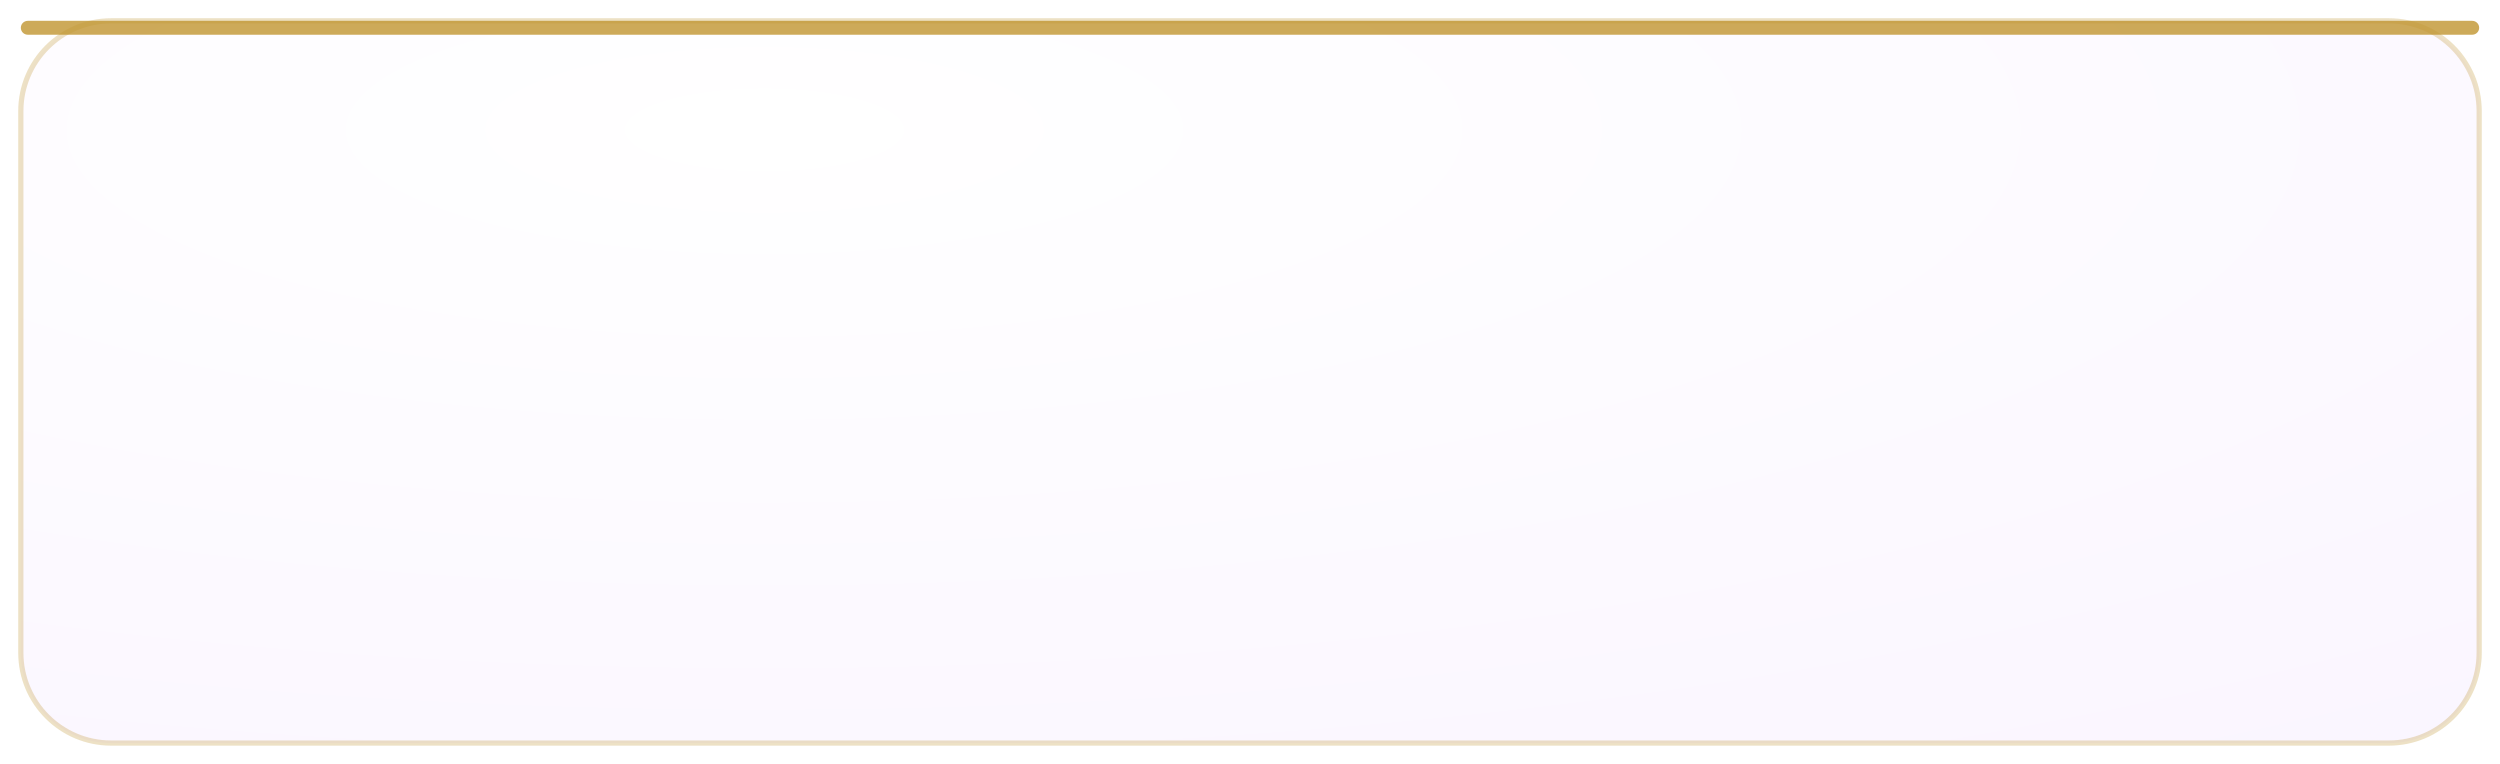
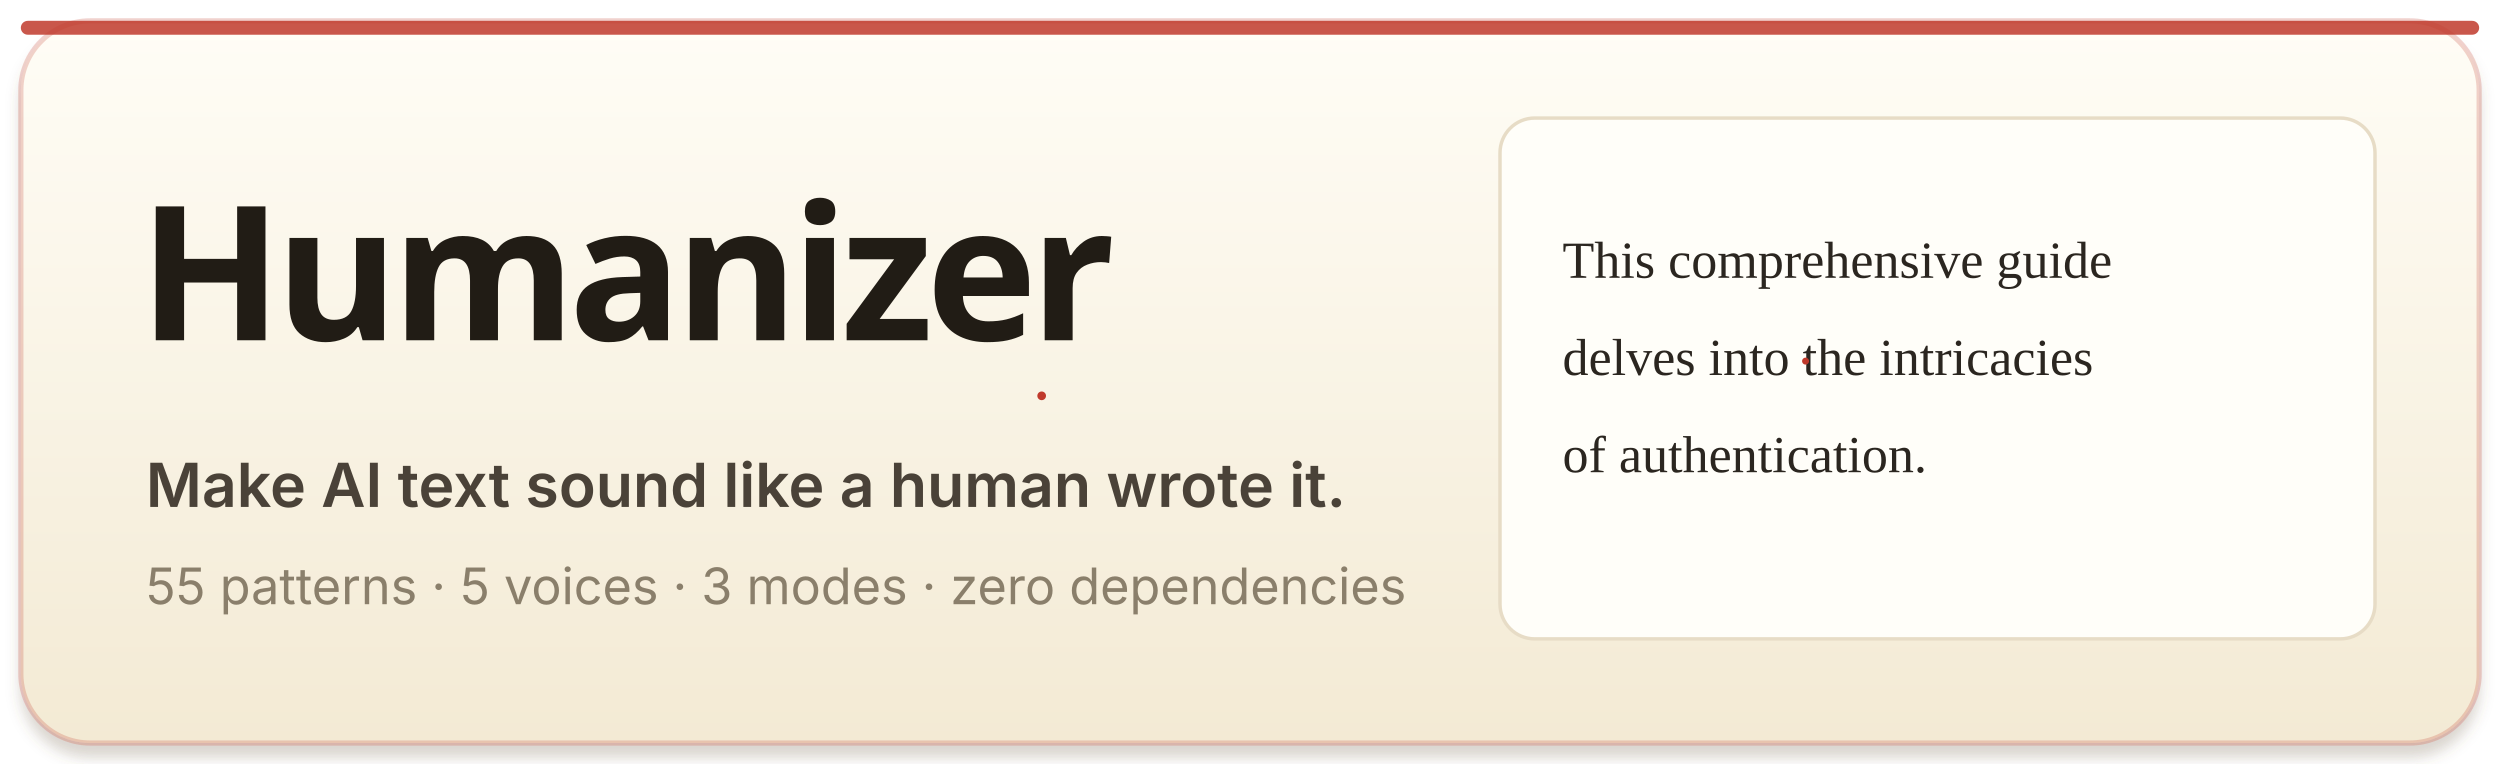
- <svg xmlns="http://www.w3.org/2000/svg" viewBox="0 0 720 220" fill="none" role="img" aria-label="Humanizer: make AI text sound human. 55 patterns, 5 voices, 3 modes, zero dependencies.">
+ <svg xmlns="http://www.w3.org/2000/svg" viewBox="0 0 720 220" fill="none" role="img" aria-label="Humanizer: a red editing pen strikes through an AI-sounding phrase and writes a plain correction above it, then checks it off, on a loop. 55 patterns, 5 voices, 3 modes, zero dependencies.">
  <defs>
-     <linearGradient id="barrel" x1="0" y1="0" x2="0" y2="1">
-       <stop offset="0" stop-color="#33507a" />
-       <stop offset="1" stop-color="#1a3252" />
+     <linearGradient id="page" x1="0" y1="0" x2="0" y2="1">
+       <stop offset="0" stop-color="#fffdf6" />
+       <stop offset="1" stop-color="#f3ead4" />
    </linearGradient>
-     <radialGradient id="desk" cx="0.3" cy="0.15" r="1.15">
-       <stop offset="0" stop-color="#ffffff" />
-       <stop offset="1" stop-color="#faf5ff" />
-     </radialGradient>
-     <filter id="paperShadow" x="-40%" y="-40%" width="180%" height="180%">
-       <feDropShadow dx="0" dy="4" stdDev="5" flood-color="#7a6a4a" flood-opacity="0.28" />
+     <filter id="pageShadow" x="-40%" y="-40%" width="180%" height="180%">
+       <feDropShadow dx="0" dy="4" stdDev="5" flood-color="#6b5a3a" flood-opacity="0.25" />
    </filter>
  </defs>
-   <rect x="6" y="6" width="708" height="208" rx="26" fill="url(#desk)" stroke="#c0952f" stroke-opacity="0.28" stroke-width="1.5" />
-   <rect x="6" y="6" width="708" height="4" rx="2" fill="#c0952f" opacity="0.8" />
-   <g opacity="0">
-     <animate attributeName="opacity" values="0;1" dur="0.55s" begin="0.05s" calcMode="spline" keySplines="0.4 0 0.2 1" fill="freeze" />
-     <rect x="46" y="44" width="118" height="126" rx="12" fill="#fffdf7" stroke="#e7dcc6" stroke-width="1" filter="url(#paperShadow)" />
-     <line x1="64" y1="54" x2="64" y2="160" stroke="#d9a86a" stroke-width="1.5" stroke-opacity="0.75" />
-     <g stroke="#cdd6e2" stroke-width="1.6" stroke-linecap="round">
-       <line x1="74" y1="76" x2="150" y2="76" />
-       <line x1="74" y1="96" x2="150" y2="96" />
-       <line x1="74" y1="116" x2="144" y2="116" />
+   <rect x="6" y="6" width="708" height="208" rx="20" fill="url(#page)" stroke="#c0392b" stroke-opacity="0.22" stroke-width="1.5" filter="url(#pageShadow)" />
+   <rect x="6" y="6" width="708" height="4" rx="2" fill="#c0392b" opacity="0.85" />
+   <text x="40" y="98" font-family="'Segoe UI',system-ui,-apple-system,sans-serif" font-size="54" font-weight="800" letter-spacing="-2" fill="#211c15">Humanizer</text>
+   <line x1="42" y1="114" x2="300" y2="114" stroke="#c0392b" stroke-width="2.5" stroke-linecap="round" stroke-dasharray="258" stroke-dashoffset="258">
+     <animate attributeName="stroke-dashoffset" values="258;0" dur="0.8s" begin="0.7s" calcMode="spline" keySplines="0.16 1 0.3 1" fill="freeze" />
+   </line>
+   <text x="42" y="146" font-family="system-ui,-apple-system,sans-serif" font-size="17.5" font-weight="600" fill="#4a4238">Make AI text sound like a human wrote it.</text>
+   <text x="42" y="174" font-family="system-ui,-apple-system,sans-serif" font-size="14.5" fill="#8a7f6b">55 patterns · 5 voices · 3 modes · zero dependencies</text>
+   <g transform="translate(432,34)">
+     <rect x="0" y="0" width="252" height="150" rx="10" fill="#fffef9" stroke="#e7dcc6" stroke-width="1" />
+     <text x="18" y="46" font-family="Georgia,'Times New Roman',serif" font-size="15" fill="#2b2620">This comprehensive guide</text>
+     <text x="18" y="74" font-family="Georgia,'Times New Roman',serif" font-size="15" fill="#2b2620">delves into the intricacies</text>
+     <text x="18" y="102" font-family="Georgia,'Times New Roman',serif" font-size="15" fill="#2b2620">of authentication.</text>
+     <line x1="18" y1="70" x2="88" y2="70" stroke="#c0392b" stroke-width="2" stroke-linecap="round" stroke-dasharray="70" stroke-dashoffset="70">
+       <animate attributeName="stroke-dashoffset" values="70;70;0;0;70" keyTimes="0;0.08;0.24;0.82;1" dur="4.8s" begin="0.4s" repeatCount="indefinite" calcMode="spline" keySplines="0 0 1 1;0.16 1 0.3 1;0 0 1 1;0.5 0 0.5 1" />
+     </line>
+     <g opacity="0">
+       <animate attributeName="opacity" values="0;0;1;1;0" keyTimes="0;0.26;0.34;0.82;1" dur="4.8s" begin="0.4s" repeatCount="indefinite" />
+       <path d="M20,66 C24,60 34,60 38,64" stroke="#c0392b" stroke-width="1.5" fill="none" stroke-linecap="round" />
+       <text x="18" y="58" font-family="Georgia,'Times New Roman',serif" font-style="italic" font-size="13" fill="#c0392b">explains</text>
+     </g>
+     <g transform="translate(214,124)" opacity="0">
+       <animate attributeName="opacity" values="0;0;1;1;0" keyTimes="0;0.42;0.48;0.82;1" dur="4.8s" begin="0.4s" repeatCount="indefinite" />
+       <circle cx="0" cy="0" r="12" fill="none" stroke="#2f7d5b" stroke-width="1.6" stroke-dasharray="76" stroke-dashoffset="76">
+         <animate attributeName="stroke-dashoffset" values="76;76;0;0;76" keyTimes="0;0.42;0.54;0.82;1" dur="4.8s" begin="0.4s" repeatCount="indefinite" calcMode="spline" keySplines="0 0 1 1;0.16 1 0.3 1;0 0 1 1;0.5 0 0.5 1" />
+       </circle>
+       <path d="M-5,0 L-1.5,4 L5,-4.5" stroke="#2f7d5b" stroke-width="2" fill="none" stroke-linecap="round" stroke-linejoin="round" stroke-dasharray="16" stroke-dashoffset="16">
+         <animate attributeName="stroke-dashoffset" values="16;16;0;0;16" keyTimes="0;0.5;0.58;0.82;1" dur="4.8s" begin="0.4s" repeatCount="indefinite" calcMode="spline" keySplines="0 0 1 1;0.16 1 0.3 1;0 0 1 1;0.5 0 0.5 1" />
+       </path>
    </g>
  </g>
-   <path d="M74,140 C92,136 108,143 126,138 C136,135 144,140 150,138" stroke="#1f3a5f" stroke-width="3" stroke-linecap="round" fill="none" stroke-dasharray="84" stroke-dashoffset="84">
-     <animate attributeName="stroke-dashoffset" values="84;0;0;84" keyTimes="0;0.32;0.74;1" dur="4.6s" begin="0.6s" repeatCount="indefinite" calcMode="spline" keySplines="0.16 1 0.3 1;0 0 1 1;0.5 0 0.5 1" />
-   </path>
-   <g opacity="0">
-     <animate attributeName="opacity" values="0;1" dur="0.5s" begin="0.35s" calcMode="spline" keySplines="0.4 0 0.2 1" fill="freeze" />
-     <g>
-       <animateMotion path="M74,140 C92,136 108,143 126,138 C136,135 144,140 150,138" keyPoints="0;1;1;0" keyTimes="0;0.32;0.74;1" dur="4.6s" begin="0.6s" repeatCount="indefinite" calcMode="spline" keySplines="0.16 1 0.3 1;0 0 1 1;0.5 0 0.5 1" rotate="0" />
-       <g transform="rotate(-40)">
-         <circle cx="-1" cy="1" r="1.7" fill="#1f3a5f" />
-         <rect x="28" y="-5.5" width="48" height="11" rx="5.5" fill="url(#barrel)" />
-         <rect x="33" y="-4" width="38" height="2" rx="1" fill="#6f91b4" opacity="0.55" />
-         <rect x="28" y="-5.5" width="6" height="11" fill="#c0952f" />
-         <rect x="52" y="-8" width="3" height="10" rx="1.5" fill="#dcb85e" />
-         <rect x="76" y="-5.5" width="7" height="11" rx="3.5" fill="#c0952f" />
-         <rect x="15" y="-4.5" width="13" height="9" rx="3" fill="#22344d" />
-         <path d="M0,0 L16,-3.6 L16,3.6 Z" fill="#dcb85e" />
-         <path d="M0,0 L16,-3.6 L16,3.6 Z" fill="none" stroke="#a9781f" stroke-width="0.6" stroke-opacity="0.7" />
-         <line x1="3" y1="0" x2="14" y2="0" stroke="#a9781f" stroke-width="0.8" />
-         <circle cx="12.5" cy="0" r="1.2" fill="#fffdf7" />
-       </g>
-     </g>
-   </g>
-   <g opacity="0">
-     <animate attributeName="opacity" values="0;1" dur="0.6s" begin="0.3s" calcMode="spline" keySplines="0.4 0 0.2 1" fill="freeze" />
-     <text x="210" y="102" font-family="'Segoe UI',system-ui,-apple-system,sans-serif" font-size="56" font-weight="800" letter-spacing="-2" fill="#16304f">humanizer</text>
-     <line x1="212" y1="118" x2="470" y2="118" stroke="#c0952f" stroke-width="2.5" stroke-linecap="round" stroke-dasharray="258" stroke-dashoffset="258">
-       <animate attributeName="stroke-dashoffset" values="258;0" dur="0.8s" begin="0.7s" calcMode="spline" keySplines="0.16 1 0.3 1" fill="freeze" />
-     </line>
-     <text x="212" y="150" font-family="system-ui,-apple-system,sans-serif" font-size="18" font-weight="600" fill="#41597a">Make AI text sound like a human wrote it.</text>
-     <text x="212" y="178" font-family="system-ui,-apple-system,sans-serif" font-size="14.5" fill="#8a7f6b">55 patterns · 5 voices · 3 modes · zero dependencies</text>
-   </g>
</svg>
